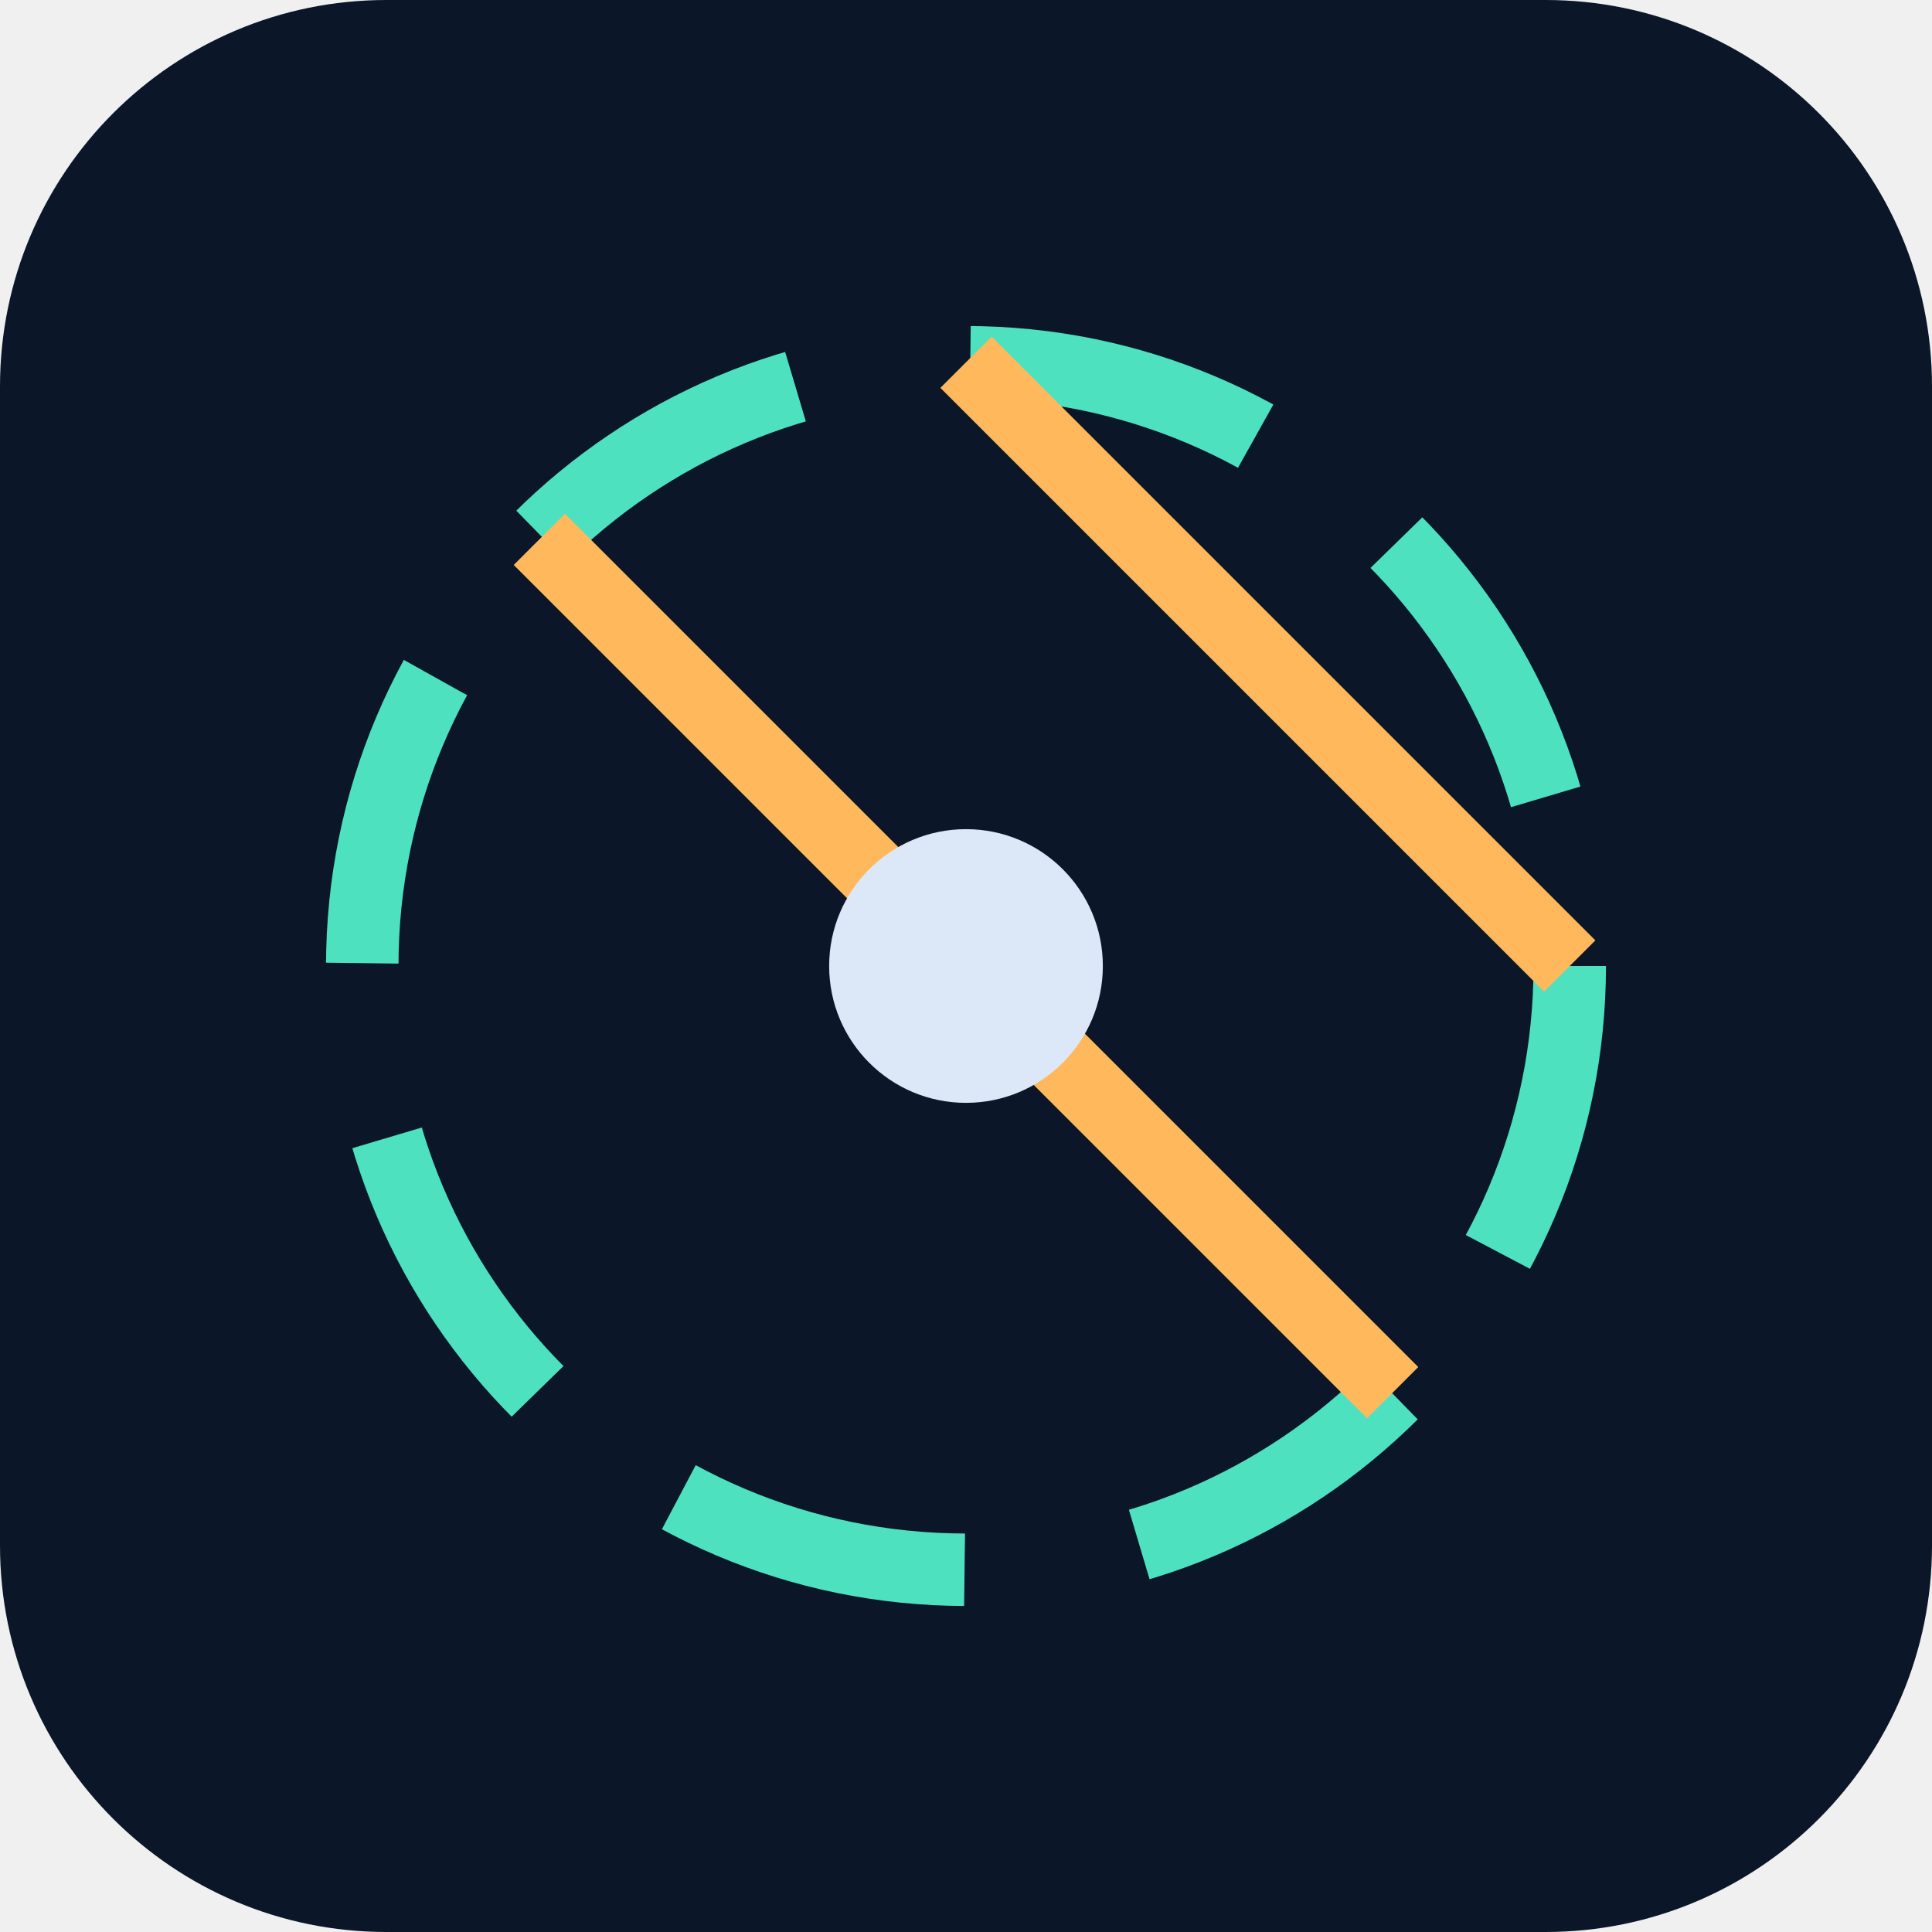
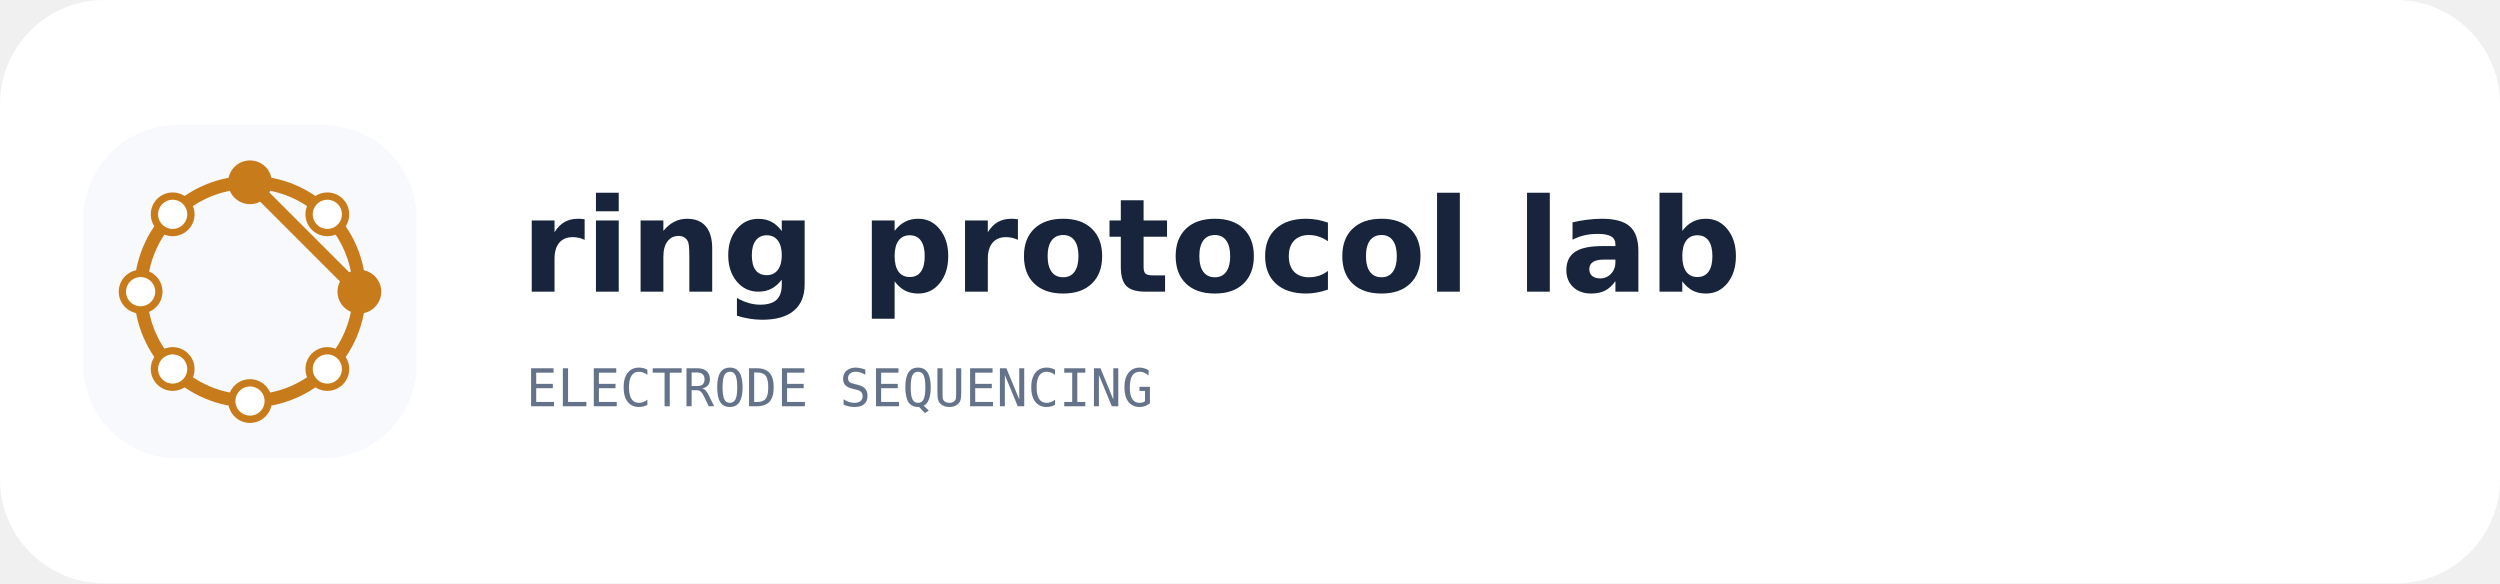
- <svg xmlns="http://www.w3.org/2000/svg" viewBox="0 0 240 240" role="img">
-   <rect width="240" height="240" rx="48" fill="#0b1728" />
-   <circle cx="120" cy="120" r="75" fill="none" stroke="#4de1c0" stroke-width="9" stroke-dasharray="37 22" />
-   <path d="M67 67 L173 173 M120 45 L195 120" stroke="#ffb85c" stroke-width="9" />
-   <circle cx="120" cy="120" r="17" fill="#dce8f8" />
+ <svg xmlns="http://www.w3.org/2000/svg" viewBox="0 0 480 112" width="480" height="112" role="img" aria-labelledby="title desc">
+   <rect x="0" y="0" width="480" height="112" rx="20" fill="#ffffff" />
+   <rect x="16" y="24" width="64" height="64" rx="18" fill="#f7f9fc" />
+   <circle cx="48" cy="56" r="21" fill="none" stroke="#c77b1b" stroke-width="2.5" />
+   <line x1="48" y1="35" x2="69" y2="56" stroke="#c77b1b" stroke-width="2.5" stroke-linecap="round" />
+   <circle cx="48.0" cy="35.0" r="3.5" fill="#c77b1b" stroke="#c77b1b" stroke-width="1.4" />
+   <circle cx="62.849" cy="41.151" r="3.5" fill="#fff" stroke="#c77b1b" stroke-width="1.4" />
+   <circle cx="69.0" cy="56.0" r="3.5" fill="#c77b1b" stroke="#c77b1b" stroke-width="1.4" />
+   <circle cx="62.849" cy="70.849" r="3.5" fill="#fff" stroke="#c77b1b" stroke-width="1.4" />
+   <circle cx="48.0" cy="77.0" r="3.5" fill="#fff" stroke="#c77b1b" stroke-width="1.4" />
+   <circle cx="33.151" cy="70.849" r="3.5" fill="#fff" stroke="#c77b1b" stroke-width="1.4" />
+   <circle cx="27.0" cy="56.0" r="3.5" fill="#fff" stroke="#c77b1b" stroke-width="1.4" />
+   <circle cx="33.151" cy="41.151" r="3.5" fill="#fff" stroke="#c77b1b" stroke-width="1.4" />
+   <text x="100" y="56" font-family="DejaVu Sans,Arial,sans-serif" font-size="25" fill="#17243b" font-weight="600" text-anchor="start">ring protocol lab</text>
+   <text x="101" y="78" font-family="DejaVu Sans Mono,monospace" font-size="10" fill="#65738a" font-weight="400" text-anchor="start">ELECTRODE SEQUENCING</text>
</svg>
